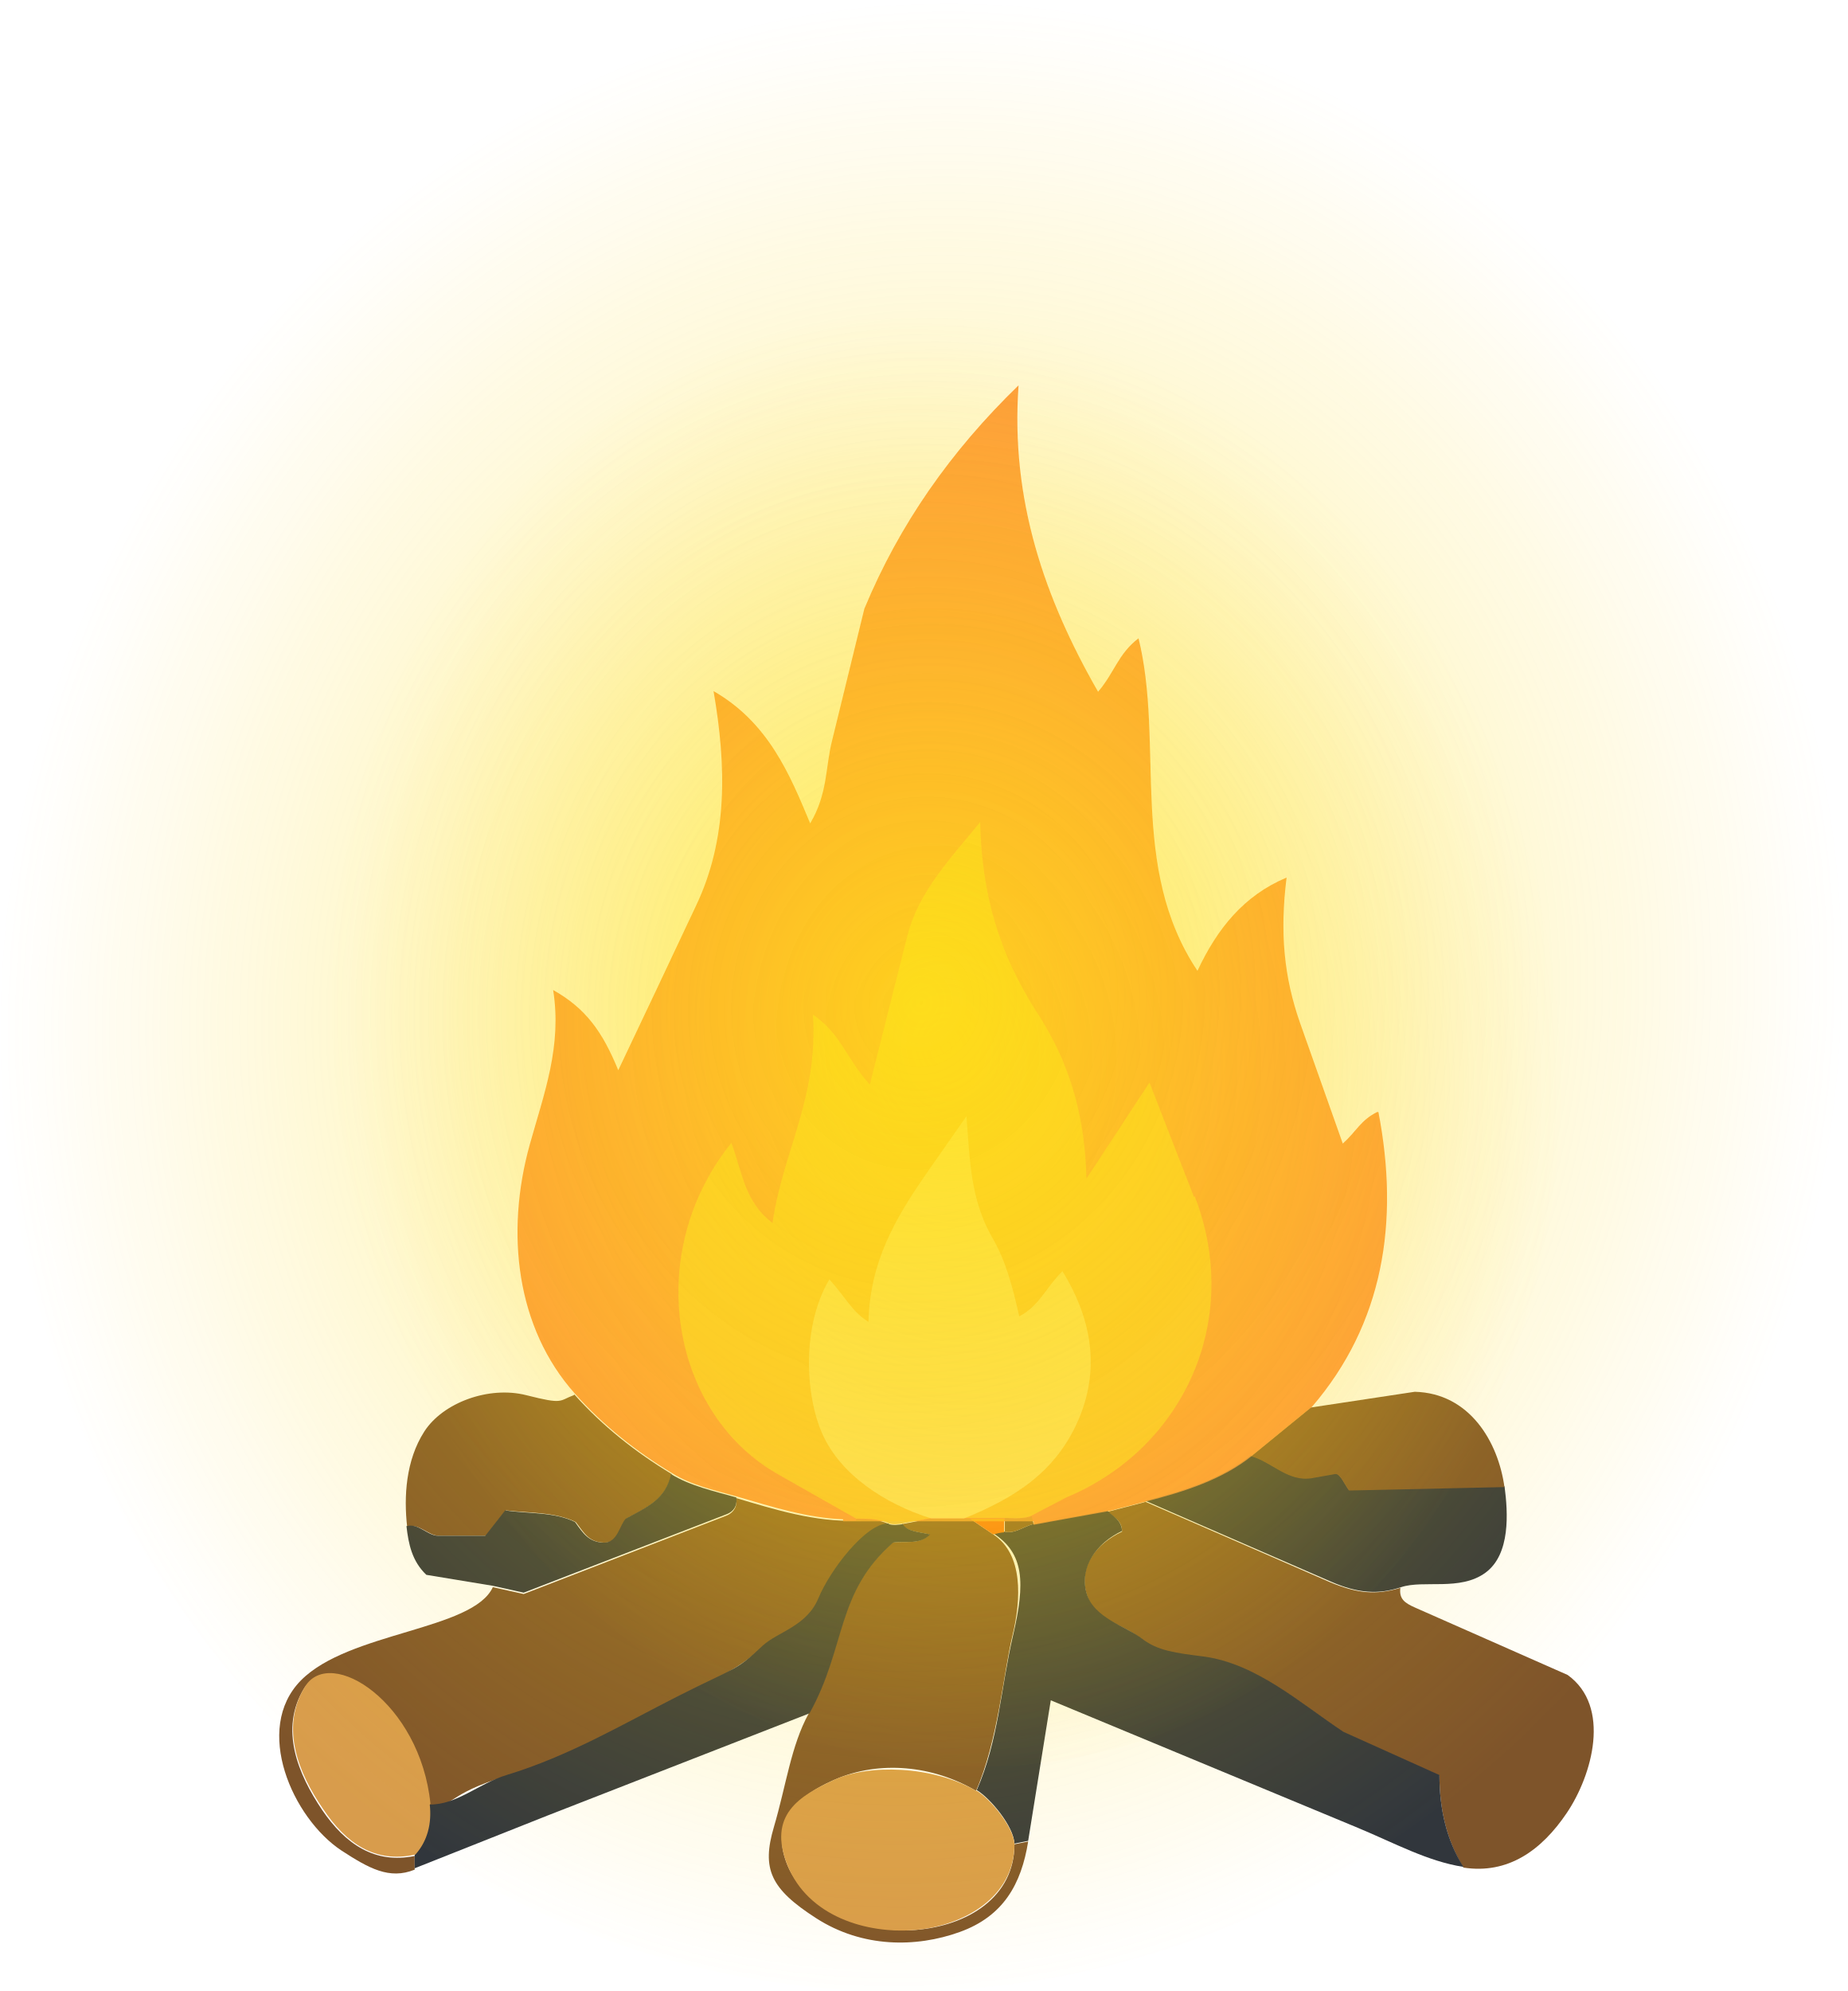
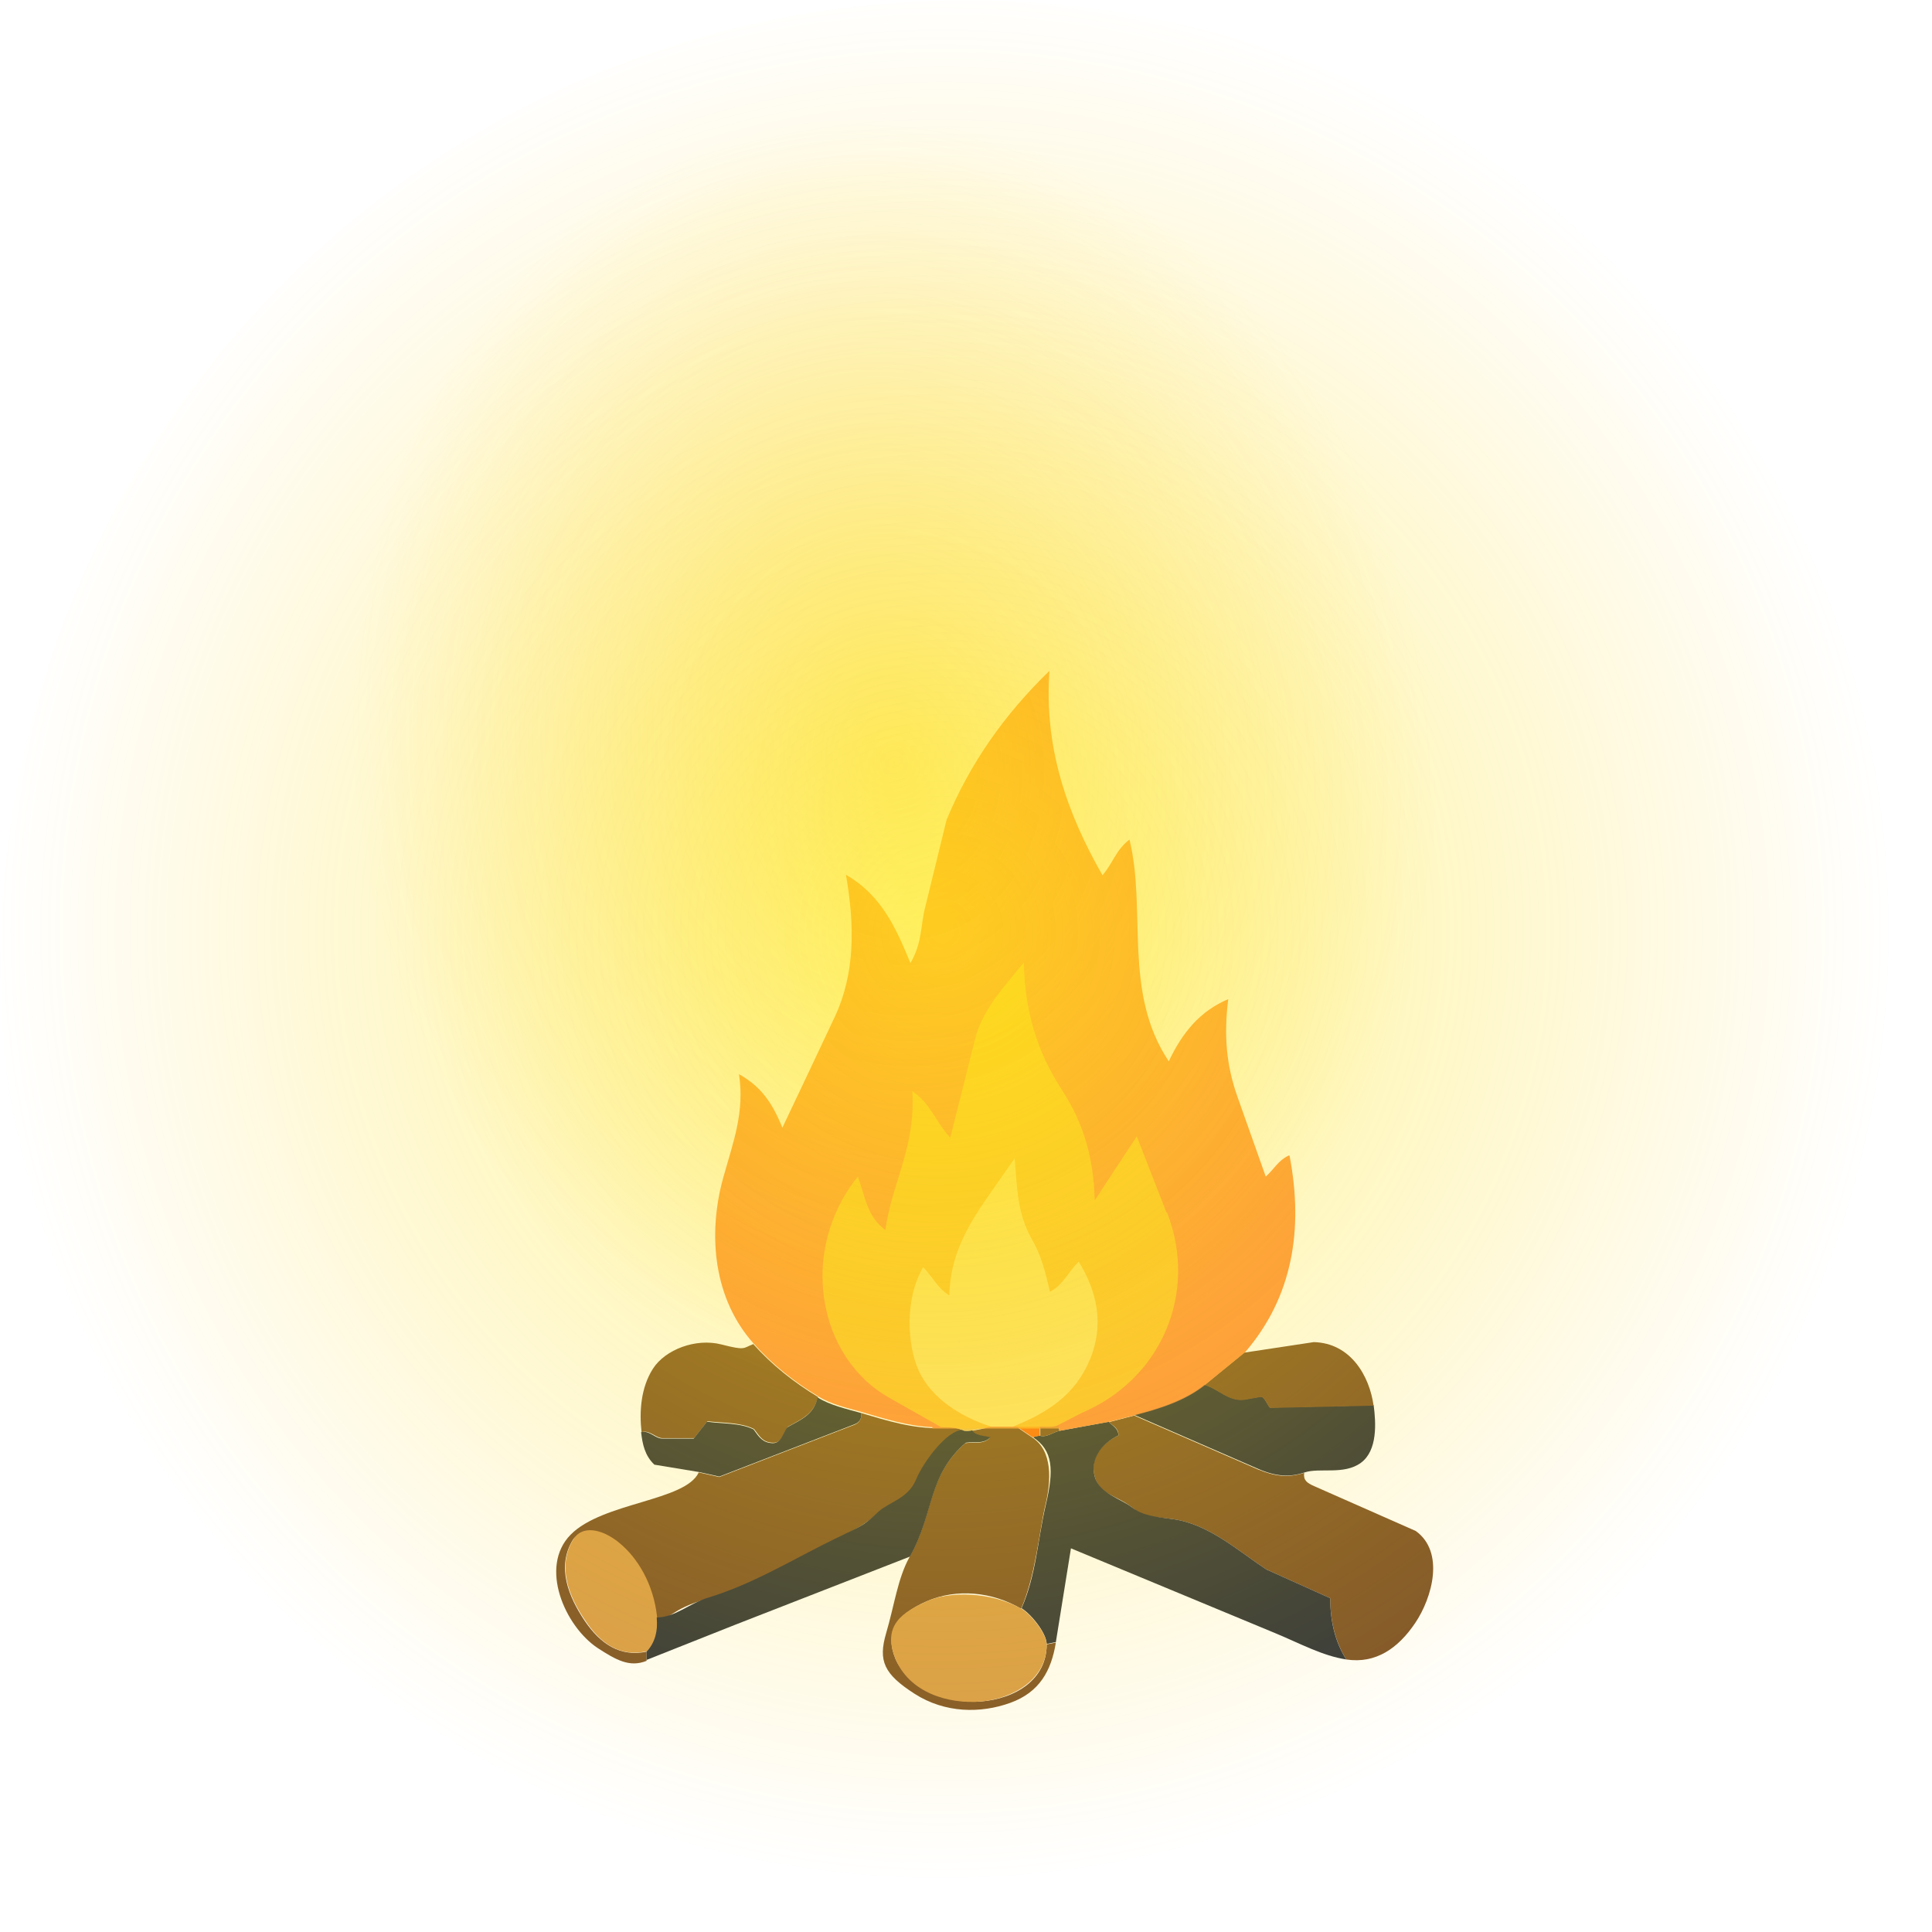
- <svg xmlns="http://www.w3.org/2000/svg" version="1.1" viewBox="0 0 269.6 290.4">
+ <svg xmlns="http://www.w3.org/2000/svg" version="1.1" viewBox="0 0 422.5 422.5">
  <defs>
    <style>
      .st0 {
        fill: #efb163;
      }

      .st0, .st1, .st2 {
        mix-blend-mode: screen;
        opacity: .8;
      }

      .st3, .st1 {
        fill: #fc7316;
      }

      .st4 {
        fill: #7e542a;
      }

      .st5 {
        fill: #d89c4c;
      }

      .st6 {
        isolation: isolate;
      }

      .st7 {
        fill: #31363c;
      }

      .st8 {
        fill: url(#_名称未設定グラデーション_82);
      }

      .st8, .st9 {
        opacity: .5;
      }

      .st9 {
        fill: url(#_名称未設定グラデーション_37);
      }

      .st2 {
        fill: #ecb026;
      }
    </style>
-     <radialGradient id="_名称未設定グラデーション_37" data-name="名称未設定グラデーション 37" cx="137.8" cy="149.8" fx="137.8" fy="149.8" r="89.3" gradientTransform="translate(0 -26.8) scale(1 1.2)" gradientUnits="userSpaceOnUse">
+     <radialGradient id="_名称未設定グラデーション_37" data-name="名称未設定グラデーション 37" cx="206.2" cy="171.9" fx="206.2" fy="171.9" r="117.8" gradientTransform="translate(-10.9 -39.5) scale(1 1.2)" gradientUnits="userSpaceOnUse">
      <stop offset="0" stop-color="#fdce13" />
      <stop offset="1" stop-color="#fdce13" stop-opacity="0" />
    </radialGradient>
-     <radialGradient id="_名称未設定グラデーション_82" data-name="名称未設定グラデーション 82" cx="137.7" cy="144.8" fx="137.7" fy="144.8" r="122" gradientTransform="translate(307.5 -6.5) rotate(90) scale(1.1 1.2)" gradientUnits="userSpaceOnUse">
+     <radialGradient id="_名称未設定グラデーション_82" data-name="名称未設定グラデーション 82" cx="210.6" cy="213.6" fx="210.6" fy="213.6" r="122" gradientTransform="translate(-83.5 -216.1) rotate(10) scale(1.7)" gradientUnits="userSpaceOnUse">
      <stop offset="0" stop-color="#fff20f" />
      <stop offset="1" stop-color="#fdce13" stop-opacity="0" />
    </radialGradient>
  </defs>
  <g class="st6">
    <g id="wood">
      <g>
-         <path class="st4" d="M124.9,221.6c1.7,0,3.3,0,4.8.7-3.2,0-8.2,6.3-10.2,10.9s-6,4.8-8.1,6.9c-4,3.7-7.7,5-12.2,7.3-8.3,4.2-16,8.8-25.2,11.6s-7.2,4.4-11.3,4.3c-1.5-14.8-15.9-21-18.3-17.1-3.7,6-.9,12.6,2.6,17.8,3.4,5,7.7,7.9,13.5,6.7v2c-3.7,1.5-6.7-.2-10.7-2.8-7.1-4.7-12.9-17.7-5.9-24.8s25.1-7.3,28-13.6l4.5,1,29.5-11.4c1.3-.5,1.7-1.6,1.5-2.6,5.7,1.7,11.5,3.5,17.5,3.3Z" />
-         <path class="st4" d="M167,219l27.1,11.8c3.9,1.6,6.6,1.9,10.2.8-.2,1.6.6,2.2,2.2,2.9l22.2,9.8c6.4,4.6,3.6,14.6-.1,20.1s-8.6,9-15.1,8c-2.4-3.9-3.5-8.4-3.5-13.4l-14-6.3c-6.2-4.1-12.7-10-20.5-11s-5.6,0-8.9-2.6-7-2.7-8.1-6.7,1.4-7.2,5.2-9c0-1.7-1.3-2.1-2.1-2.9l5.4-1.4Z" />
-         <path class="st7" d="M161.6,220.4c.8.8,2,1.3,2.1,2.9-3.8,1.8-6.2,5.3-5.2,9s5.8,4.9,8.1,6.7,5,2.1,8.9,2.6c7.8,1,14.3,6.9,20.5,11l14,6.3c0,5.1,1.1,9.6,3.5,13.4-5.2-.8-10.1-3.5-15.4-5.7l-44.8-18.6-3.3,20.5-2,.4c-.1-2.5-3.5-6.6-5.5-7.8,3.2-7.3,3.5-14.9,5.3-22.6s1.6-11.9-2.8-14.8c.3-.1,1.2-.4,1.6-.3,1.4.4,3-.9,4.2-1.1l10.9-2Z" />
-         <path class="st4" d="M135.9,221.5h4.6s1,0,1,0l3.4,2.3c4.4,2.9,4.1,9.4,2.8,14.8s-2.1,15.3-5.3,22.6c-6.3-3.7-14.1-4.5-20.7-1.6s-9.1,6.9-6.8,12.5,10.9,10,18.6,9.4,14.5-4.8,14.5-12.5l2-.4c-1,6.2-3.6,10.9-10,13.2s-14.2,2.3-20.9-2-8-7.2-6.2-13.3,2.5-11.9,5.1-16.6c5.4-9.6,3.8-17.6,12.2-24.9,1.8-.3,3.9.4,5.4-1.2-1.7-.4-3.3-.4-4-1.5l4.2-.8Z" />
-         <path class="st7" d="M129.7,222.3c.5.2,1.5.1,2,0,.7,1.1,2.2,1.1,4,1.5-1.5,1.6-3.6.9-5.4,1.2-8.4,7.3-6.8,15.2-12.2,24.9l-38.2,14.9-19.4,7.7v-2c1.8-2,2.4-4.6,2.1-7.3,4,.1,7.3-3.1,11.3-4.3,9.2-2.8,16.9-7.4,25.2-11.6s8.2-3.5,12.2-7.3c2.2-2,6.4-2.8,8.1-6.9s6.9-10.9,10.2-10.9Z" />
-         <path class="st7" d="M182.5,212.3c3,.8,5.4,3.8,8.9,3.2l3.4-.6c.7-.1,1.4,1.6,2,2.4l22.7-.5c.5,3.8.9,9.9-2.8,12.6s-9,1-12.3,2.1-6.3.9-10.2-.8l-27.1-11.8c5.5-1.4,11.2-3.2,15.5-6.7Z" />
-         <path class="st4" d="M83.8,203.4c4.1,4.6,8.9,8.4,14.2,11.6-.9,3.7-3.5,4.8-6.6,6.5-.9,1-1.1,3.6-3.3,3.5s-2.8-1.3-4.1-3c-3-1.5-6.9-1.3-10.2-1.7l-2.9,3.7h-6.9c-1.5,0-2.9-1.9-4.6-1.3-.5-4.4-.2-9.7,2.5-13.9s9.4-6.7,14.9-5.3,4.7.8,6.9,0Z" />
-         <path class="st4" d="M219.5,216.9l-22.7.5c-.6-.8-1.3-2.5-2-2.4l-3.4.6c-3.5.6-5.9-2.4-8.9-3.2l8.7-7.1,15.2-2.3c8,.2,12.2,7.3,13.1,14Z" />
-         <path class="st7" d="M107.4,218.3c.2,1-.1,2.1-1.5,2.6l-29.5,11.4-4.5-1-9.7-1.6c-2.1-2-2.6-4.5-2.9-7.1,1.7-.5,3.1,1.4,4.6,1.4h6.9s2.9-3.7,2.9-3.7c3.3.5,7.2.2,10.2,1.7,1.2,1.7,2,2.9,4.1,3s2.4-2.6,3.3-3.5c3.1-1.7,5.8-2.8,6.6-6.5,2.7,1.7,6.3,2.5,9.5,3.4Z" />
-         <path class="st4" d="M150.5,221.1l.3,1.2c-1.2.2-2.8,1.5-4.2,1.1v-2c1.1,0,2.9.2,4-.3Z" />
-         <path class="st5" d="M62.7,263.2c.3,2.7-.3,5.3-2.1,7.3-5.9,1.3-10.1-1.6-13.5-6.7-3.5-5.1-6.3-11.8-2.6-17.8s16.8,2.3,18.3,17.1Z" />
-         <path class="st5" d="M142.5,261.2c2,1.2,5.4,5.3,5.5,7.8,0,7.7-7.4,11.9-14.5,12.5s-15.6-2-18.6-9.4,1.8-10.2,6.8-12.5,14.3-2.1,20.7,1.6Z" />
-         <path class="st3" d="M146.5,221.5v2c-.4,0-1.2.2-1.6.3l-3.4-2.3h5Z" />
+         <path class="st4" d="M205.8,312.1c1.7,0,3.3,0,4.8.7-3.2,0-8.2,6.3-10.2,10.9s-6,4.8-8.1,6.9c-4,3.7-7.7,5-12.2,7.3-8.3,4.2-16,8.8-25.2,11.6s-7.2,4.4-11.3,4.3c-1.5-14.8-15.9-21-18.3-17.1-3.7,6-.9,12.6,2.6,17.8,3.4,5,7.7,7.9,13.5,6.7v2c-3.7,1.5-6.7-.2-10.7-2.8-7.1-4.7-12.9-17.7-5.9-24.8s25.1-7.3,28-13.6l4.5,1,29.5-11.4c1.3-.5,1.7-1.6,1.5-2.6,5.7,1.7,11.5,3.5,17.5,3.3Z" />
+         <path class="st4" d="M247.9,309.5l27.1,11.8c3.9,1.6,6.6,1.9,10.2.8-.2,1.6.6,2.2,2.2,2.9l22.2,9.8c6.4,4.6,3.6,14.6-.1,20.1s-8.6,9-15.1,8c-2.4-3.9-3.5-8.4-3.5-13.4l-14-6.3c-6.2-4.1-12.7-10-20.5-11s-5.6,0-8.9-2.6-7-2.7-8.1-6.7,1.4-7.2,5.2-9c0-1.7-1.3-2.1-2.1-2.9l5.4-1.4Z" />
+         <path class="st7" d="M242.5,311c.8.8,2,1.3,2.1,2.9-3.8,1.8-6.2,5.3-5.2,9s5.8,4.9,8.1,6.7,5,2.1,8.9,2.6c7.8,1,14.3,6.9,20.5,11l14,6.3c0,5.1,1.1,9.6,3.5,13.4-5.2-.8-10.1-3.5-15.4-5.7l-44.8-18.6-3.3,20.5-2,.4c-.1-2.5-3.5-6.6-5.5-7.8,3.2-7.3,3.5-14.9,5.3-22.6s1.6-11.9-2.8-14.8c.3-.1,1.2-.4,1.6-.3,1.4.4,3-.9,4.2-1.1l10.9-2Z" />
+         <path class="st4" d="M216.8,312.1h4.6s1,0,1,0l3.4,2.3c4.4,2.9,4.1,9.4,2.8,14.8s-2.1,15.3-5.3,22.6c-6.3-3.7-14.1-4.5-20.7-1.6s-9.1,6.9-6.8,12.5,10.9,10,18.6,9.4,14.5-4.8,14.5-12.5l2-.4c-1,6.2-3.6,10.9-10,13.2s-14.2,2.3-20.9-2-8-7.2-6.2-13.3,2.5-11.9,5.1-16.6c5.4-9.6,3.8-17.6,12.2-24.9,1.8-.3,3.9.4,5.4-1.2-1.7-.4-3.3-.4-4-1.5l4.2-.8Z" />
+         <path class="st7" d="M210.6,312.8c.5.2,1.5.1,2,0,.7,1.1,2.2,1.1,4,1.5-1.5,1.6-3.6.9-5.4,1.2-8.4,7.3-6.8,15.2-12.2,24.9l-38.2,14.9-19.4,7.7v-2c1.8-2,2.4-4.6,2.1-7.3,4,.1,7.3-3.1,11.3-4.3,9.2-2.8,16.9-7.4,25.2-11.6s8.2-3.5,12.2-7.3c2.2-2,6.4-2.8,8.1-6.9s6.9-10.9,10.2-10.9Z" />
+         <path class="st7" d="M263.4,302.8c3,.8,5.4,3.8,8.9,3.2l3.4-.6c.7-.1,1.4,1.6,2,2.4l22.7-.5c.5,3.8.9,9.9-2.8,12.6s-9,1-12.3,2.1-6.3.9-10.2-.8l-27.1-11.8c5.5-1.4,11.2-3.2,15.5-6.7Z" />
+         <path class="st4" d="M164.7,293.9c4.1,4.6,8.9,8.4,14.2,11.6-.9,3.7-3.5,4.8-6.6,6.5-.9,1-1.1,3.6-3.3,3.5s-2.8-1.3-4.1-3c-3-1.5-6.9-1.3-10.2-1.7l-2.9,3.7h-6.9c-1.5,0-2.9-1.9-4.6-1.3-.5-4.4-.2-9.7,2.5-13.9s9.4-6.7,14.9-5.3,4.7.8,6.9,0Z" />
+         <path class="st4" d="M300.4,307.4l-22.7.5c-.6-.8-1.3-2.5-2-2.4l-3.4.6c-3.5.6-5.9-2.4-8.9-3.2l8.7-7.1,15.2-2.3c8,.2,12.2,7.3,13.1,14Z" />
+         <path class="st7" d="M188.3,308.9c.2,1-.1,2.1-1.5,2.6l-29.5,11.4-4.5-1-9.7-1.6c-2.1-2-2.6-4.5-2.9-7.1,1.7-.5,3.1,1.4,4.6,1.4h6.9s2.9-3.7,2.9-3.7c3.3.5,7.2.2,10.2,1.7,1.2,1.7,2,2.9,4.1,3s2.4-2.6,3.3-3.5c3.1-1.7,5.8-2.8,6.6-6.5,2.7,1.7,6.3,2.5,9.5,3.4Z" />
+         <path class="st4" d="M231.4,311.7l.3,1.2c-1.2.2-2.8,1.5-4.2,1.1v-2c1.1,0,2.9.2,4-.3Z" />
+         <path class="st5" d="M143.6,353.8c.3,2.7-.3,5.3-2.1,7.3-5.9,1.3-10.1-1.6-13.5-6.7-3.5-5.1-6.3-11.8-2.6-17.8s16.8,2.3,18.3,17.1Z" />
+         <path class="st5" d="M223.4,351.8c2,1.2,5.4,5.3,5.5,7.8,0,7.7-7.4,11.9-14.5,12.5s-15.6-2-18.6-9.4,1.8-10.2,6.8-12.5,14.3-2.1,20.7,1.6Z" />
+         <path class="st3" d="M227.4,312v2c-.4,0-1.2.2-1.6.3l-3.4-2.3h5Z" />
      </g>
    </g>
    <g id="fire1">
-       <path class="st1" d="M200.9,162.2c-2.4,1.2-3,2.8-5,4.6l-6.2-17.5c-2.4-6.8-3-13.3-2-21.3-6.2,2.6-10.1,7.4-13,13.6-10.1-15.1-4.8-33.1-8.6-48.5-3,2.3-3.5,5-5.9,7.8-7.8-13.6-12.8-28-11.6-44.7-9.9,9.6-17.4,20.3-22.5,32.6l-4.7,19.2c-1,3.9-.6,7.7-3.2,12.1-3-7.2-6.1-14.7-14.1-19.3,1.9,11,2.1,21.6-2.6,31.4l-5.8,12.3-5.5,11.6c-2.3-5.6-4.7-9-9.5-11.7,1.3,8.2-1.3,15-3.4,22.5-3.6,12.9-2,26.8,6.6,36.4,4.1,4.6,8.9,8.4,14.2,11.6,2.7,1.7,6.3,2.5,9.5,3.4,5.1,1.5,10.2,3.1,15.4,3.3v.3h27.8v.5c0,0,2.7-.5,2.7-.5h0l8.3-1.5,5.4-1.4c5.5-1.4,11.2-3.2,15.5-6.7l8.7-7.1c10.4-12.1,12.8-26.9,9.7-43Z" />
+       <path class="st1" d="M281.8,252.7c-2.4,1.2-3,2.8-5,4.6l-6.2-17.5c-2.4-6.8-3-13.3-2-21.3-6.2,2.6-10.1,7.4-13,13.6-10.1-15.1-4.8-33.1-8.6-48.5-3,2.3-3.5,5-5.9,7.8-7.8-13.6-12.8-28-11.6-44.7-9.9,9.6-17.4,20.3-22.5,32.6l-4.7,19.2c-1,3.9-.6,7.7-3.2,12.1-3-7.2-6.1-14.7-14.1-19.3,1.9,11,2.1,21.6-2.6,31.4l-5.8,12.3-5.5,11.6c-2.3-5.6-4.7-9-9.5-11.7,1.3,8.2-1.3,15-3.4,22.5-3.6,12.9-2,26.8,6.6,36.4,4.1,4.6,8.9,8.4,14.2,11.6,2.7,1.7,6.3,2.5,9.5,3.4,5.1,1.5,10.2,3.1,15.4,3.3v.3h27.8v.5c0,0,2.7-.5,2.7-.5h0l8.3-1.5,5.4-1.4c5.5-1.4,11.2-3.2,15.5-6.7l8.7-7.1c10.4-12.1,12.8-26.9,9.7-43Z" />
    </g>
    <g id="fire2">
-       <path class="st2" d="M174.2,174.6l-6.5-16.7-9.2,14c-.2-9.3-2.5-17-7.2-24.2-5.5-8.5-8.1-17.3-8.3-27.8-4.6,5.6-9,10.3-10.6,16.5l-5.5,21.8c-3.4-3.8-4.3-7.5-8.3-10.2.8,12.2-4.4,19.9-5.9,30.4-4.1-3.2-4.3-7.1-6-11.7-13,16.1-8.9,39.7,7.1,48.5l11.1,6.3c1.7,0,3.3,0,4.8.7.5.2,1.5.1,2,0l4.2-.8s0,0-.1,0h5.8s1.6,0,1.6,0h3.4c1.1,0,3,.2,4-.4l5-2.6c17.4-7.3,25.6-26.2,18.7-43.9Z" />
+       <path class="st2" d="M255.1,265.2l-6.5-16.7-9.2,14c-.2-9.3-2.5-17-7.2-24.2-5.5-8.5-8.1-17.3-8.3-27.8-4.6,5.6-9,10.3-10.6,16.5l-5.5,21.8c-3.4-3.8-4.3-7.5-8.3-10.2.8,12.2-4.4,19.9-5.9,30.4-4.1-3.2-4.3-7.1-6-11.7-13,16.1-8.9,39.7,7.1,48.5l11.1,6.3c1.7,0,3.3,0,4.8.7.5.2,1.5.1,2,0l4.2-.8s0,0-.1,0h5.8s1.6,0,1.6,0h3.4c1.1,0,3,.2,4-.4l5-2.6c17.4-7.3,25.6-26.2,18.7-43.9Z" />
    </g>
    <g id="fire3">
-       <path class="st0" d="M140.5,221.5h-4.6c-7-2.2-13.3-6.5-15.9-12.3s-3-15.9,1-22.6c2.6,2.9,3.2,4.6,5.7,6.2.2-8.7,3.9-15.1,8.5-21.7l5.8-8.3c.5,6.5.6,12.1,3.7,17.6,2,3.4,3,7.1,4,11.6,3-1.6,3.8-4.1,6.3-6.6,4,6.5,5.6,13.7,2.5,21.3-3.3,8-9.5,11.8-16.9,14.8Z" />
+       <path class="st0" d="M221.4,312h-4.6c-7-2.2-13.3-6.5-15.9-12.3s-3-15.9,1-22.6c2.6,2.9,3.2,4.6,5.7,6.2.2-8.7,3.9-15.1,8.5-21.7l5.8-8.3c.5,6.5.6,12.1,3.7,17.6,2,3.4,3,7.1,4,11.6,3-1.6,3.8-4.1,6.3-6.6,4,6.5,5.6,13.7,2.5,21.3-3.3,8-9.5,11.8-16.9,14.8Z" />
    </g>
    <g id="light1">
-       <ellipse class="st9" cx="137.8" cy="151.8" rx="89.3" ry="106.4" transform="translate(-23.1 24.7) rotate(-9.5)" />
+       <ellipse class="st9" cx="195.3" cy="165.5" rx="117.8" ry="140.5" transform="translate(-24.6 34.4) rotate(-9.5)" />
    </g>
    <g id="light2">
-       <ellipse class="st8" cx="134.8" cy="145.2" rx="145.5" ry="134.4" transform="translate(-31.6 252.8) rotate(-80)" />
+       <circle class="st8" cx="211.3" cy="211.3" r="211.2" />
    </g>
  </g>
</svg>
